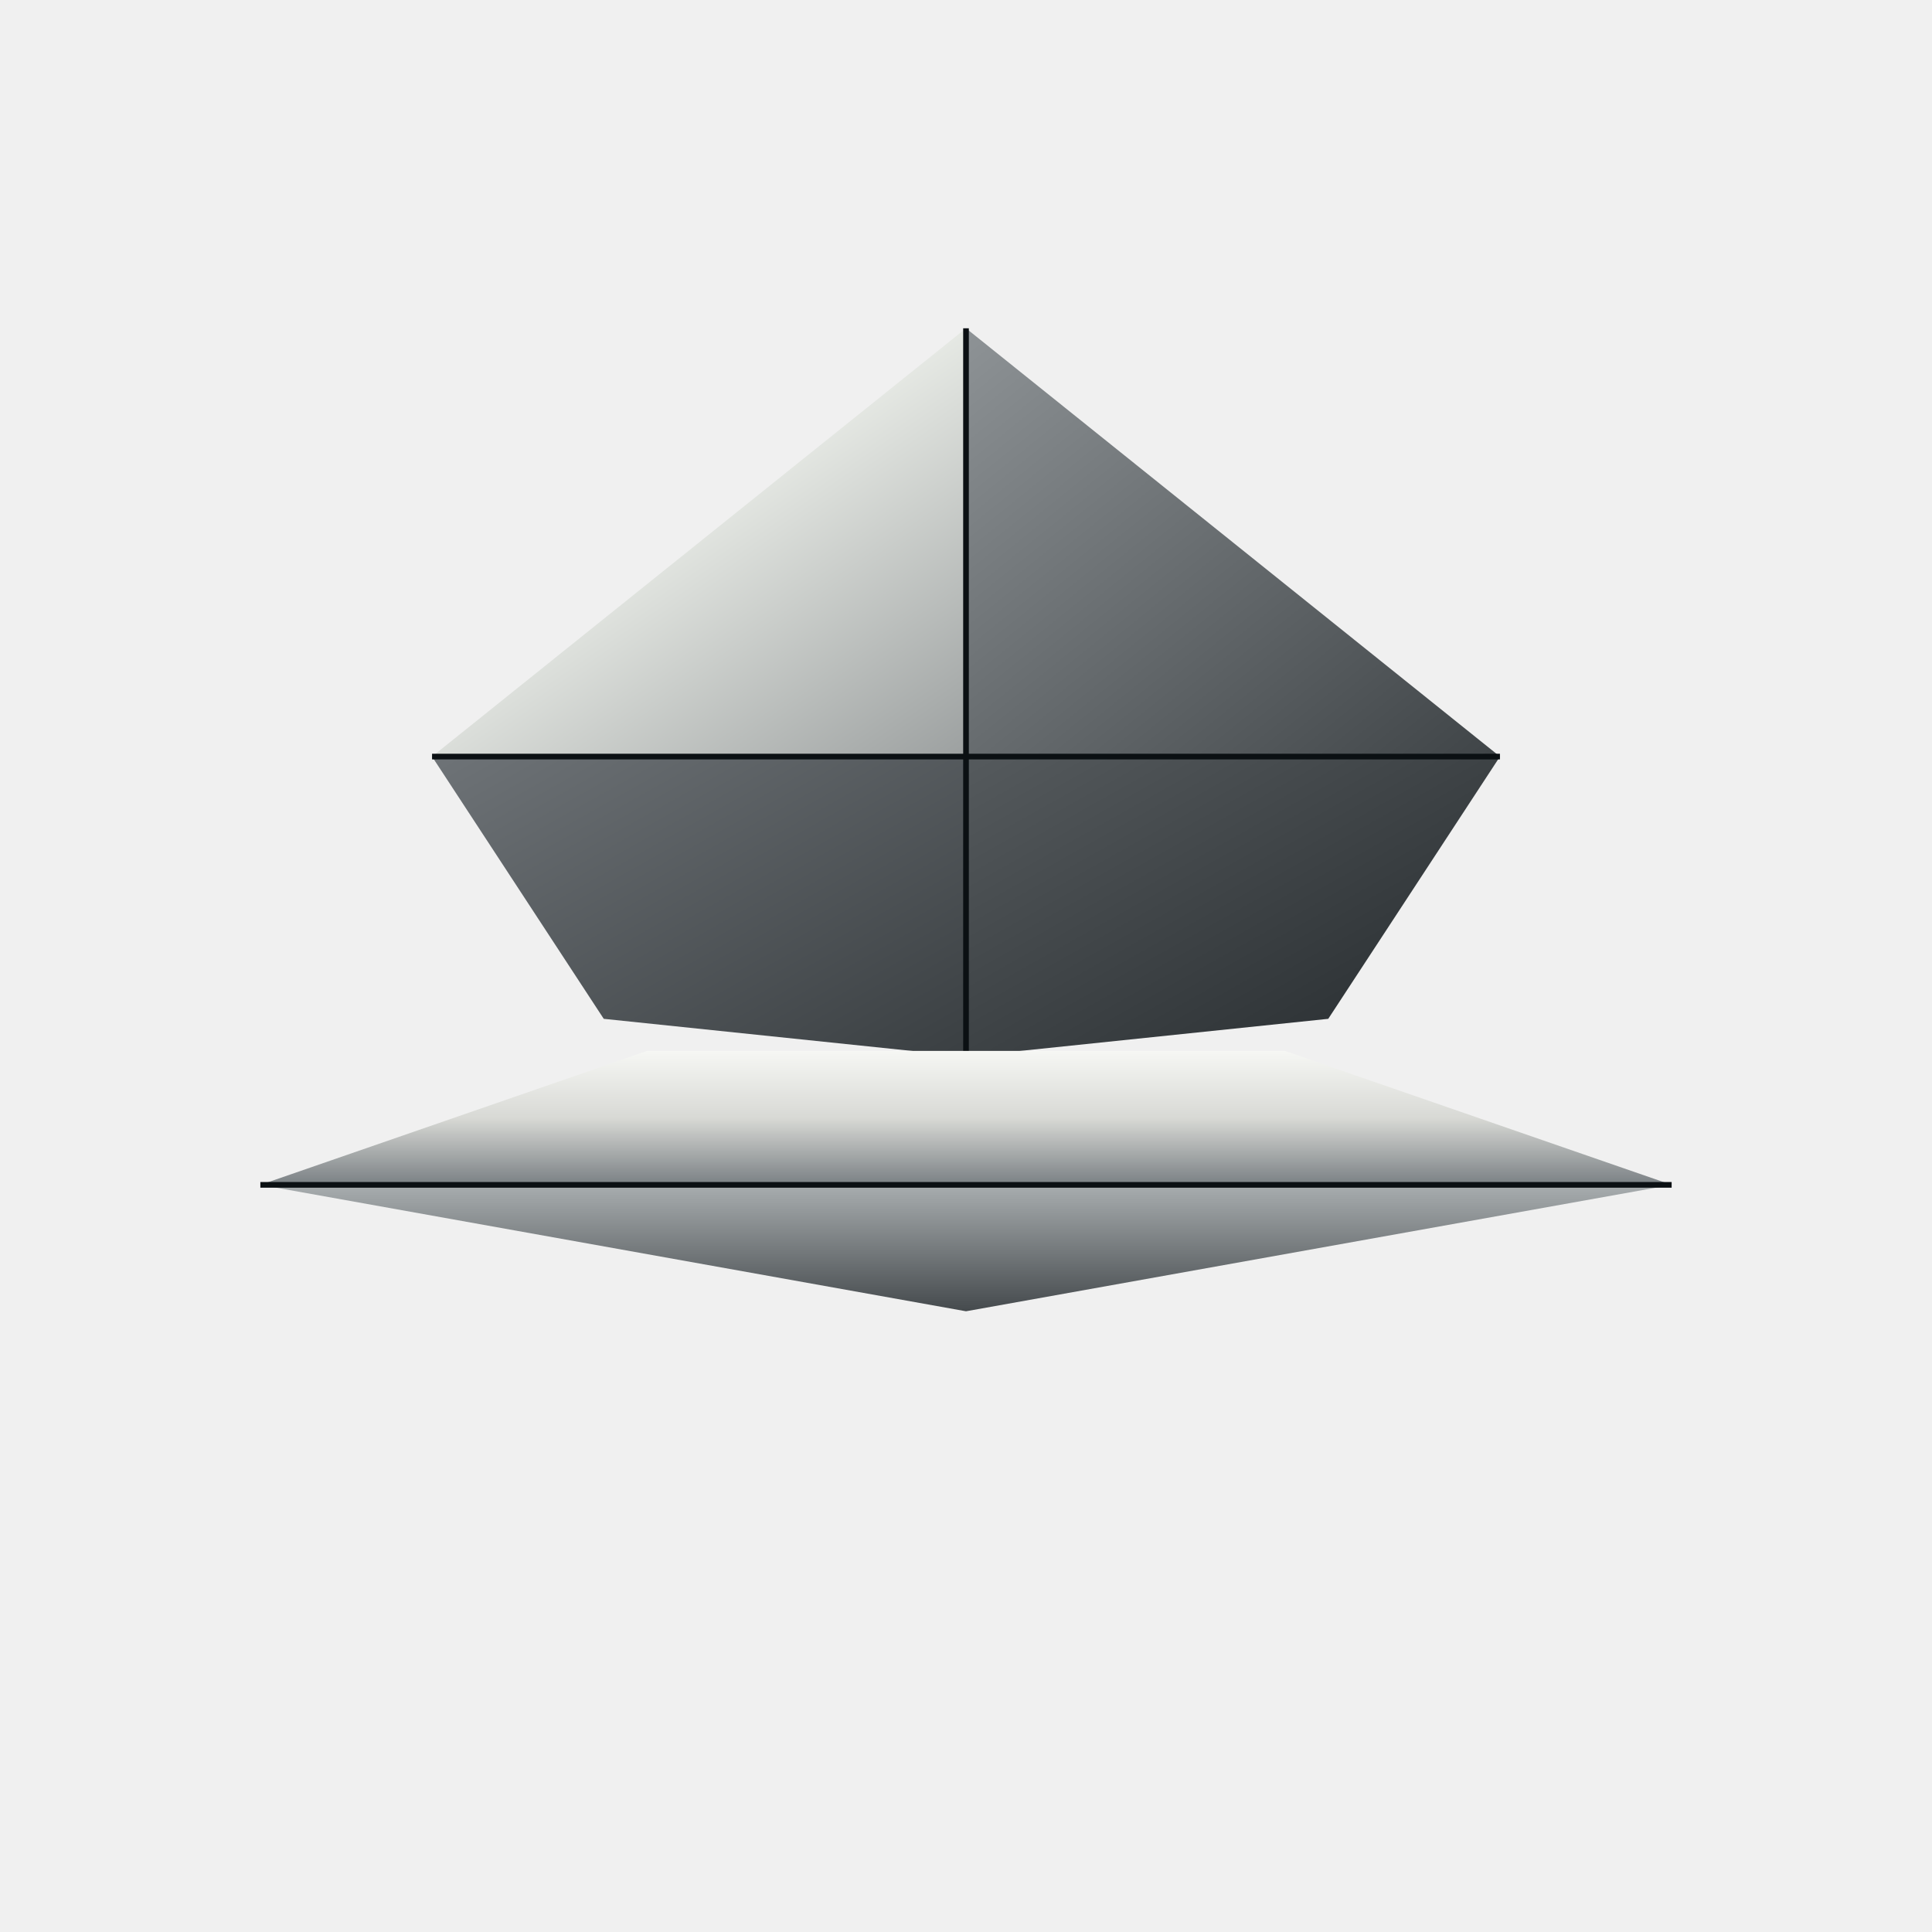
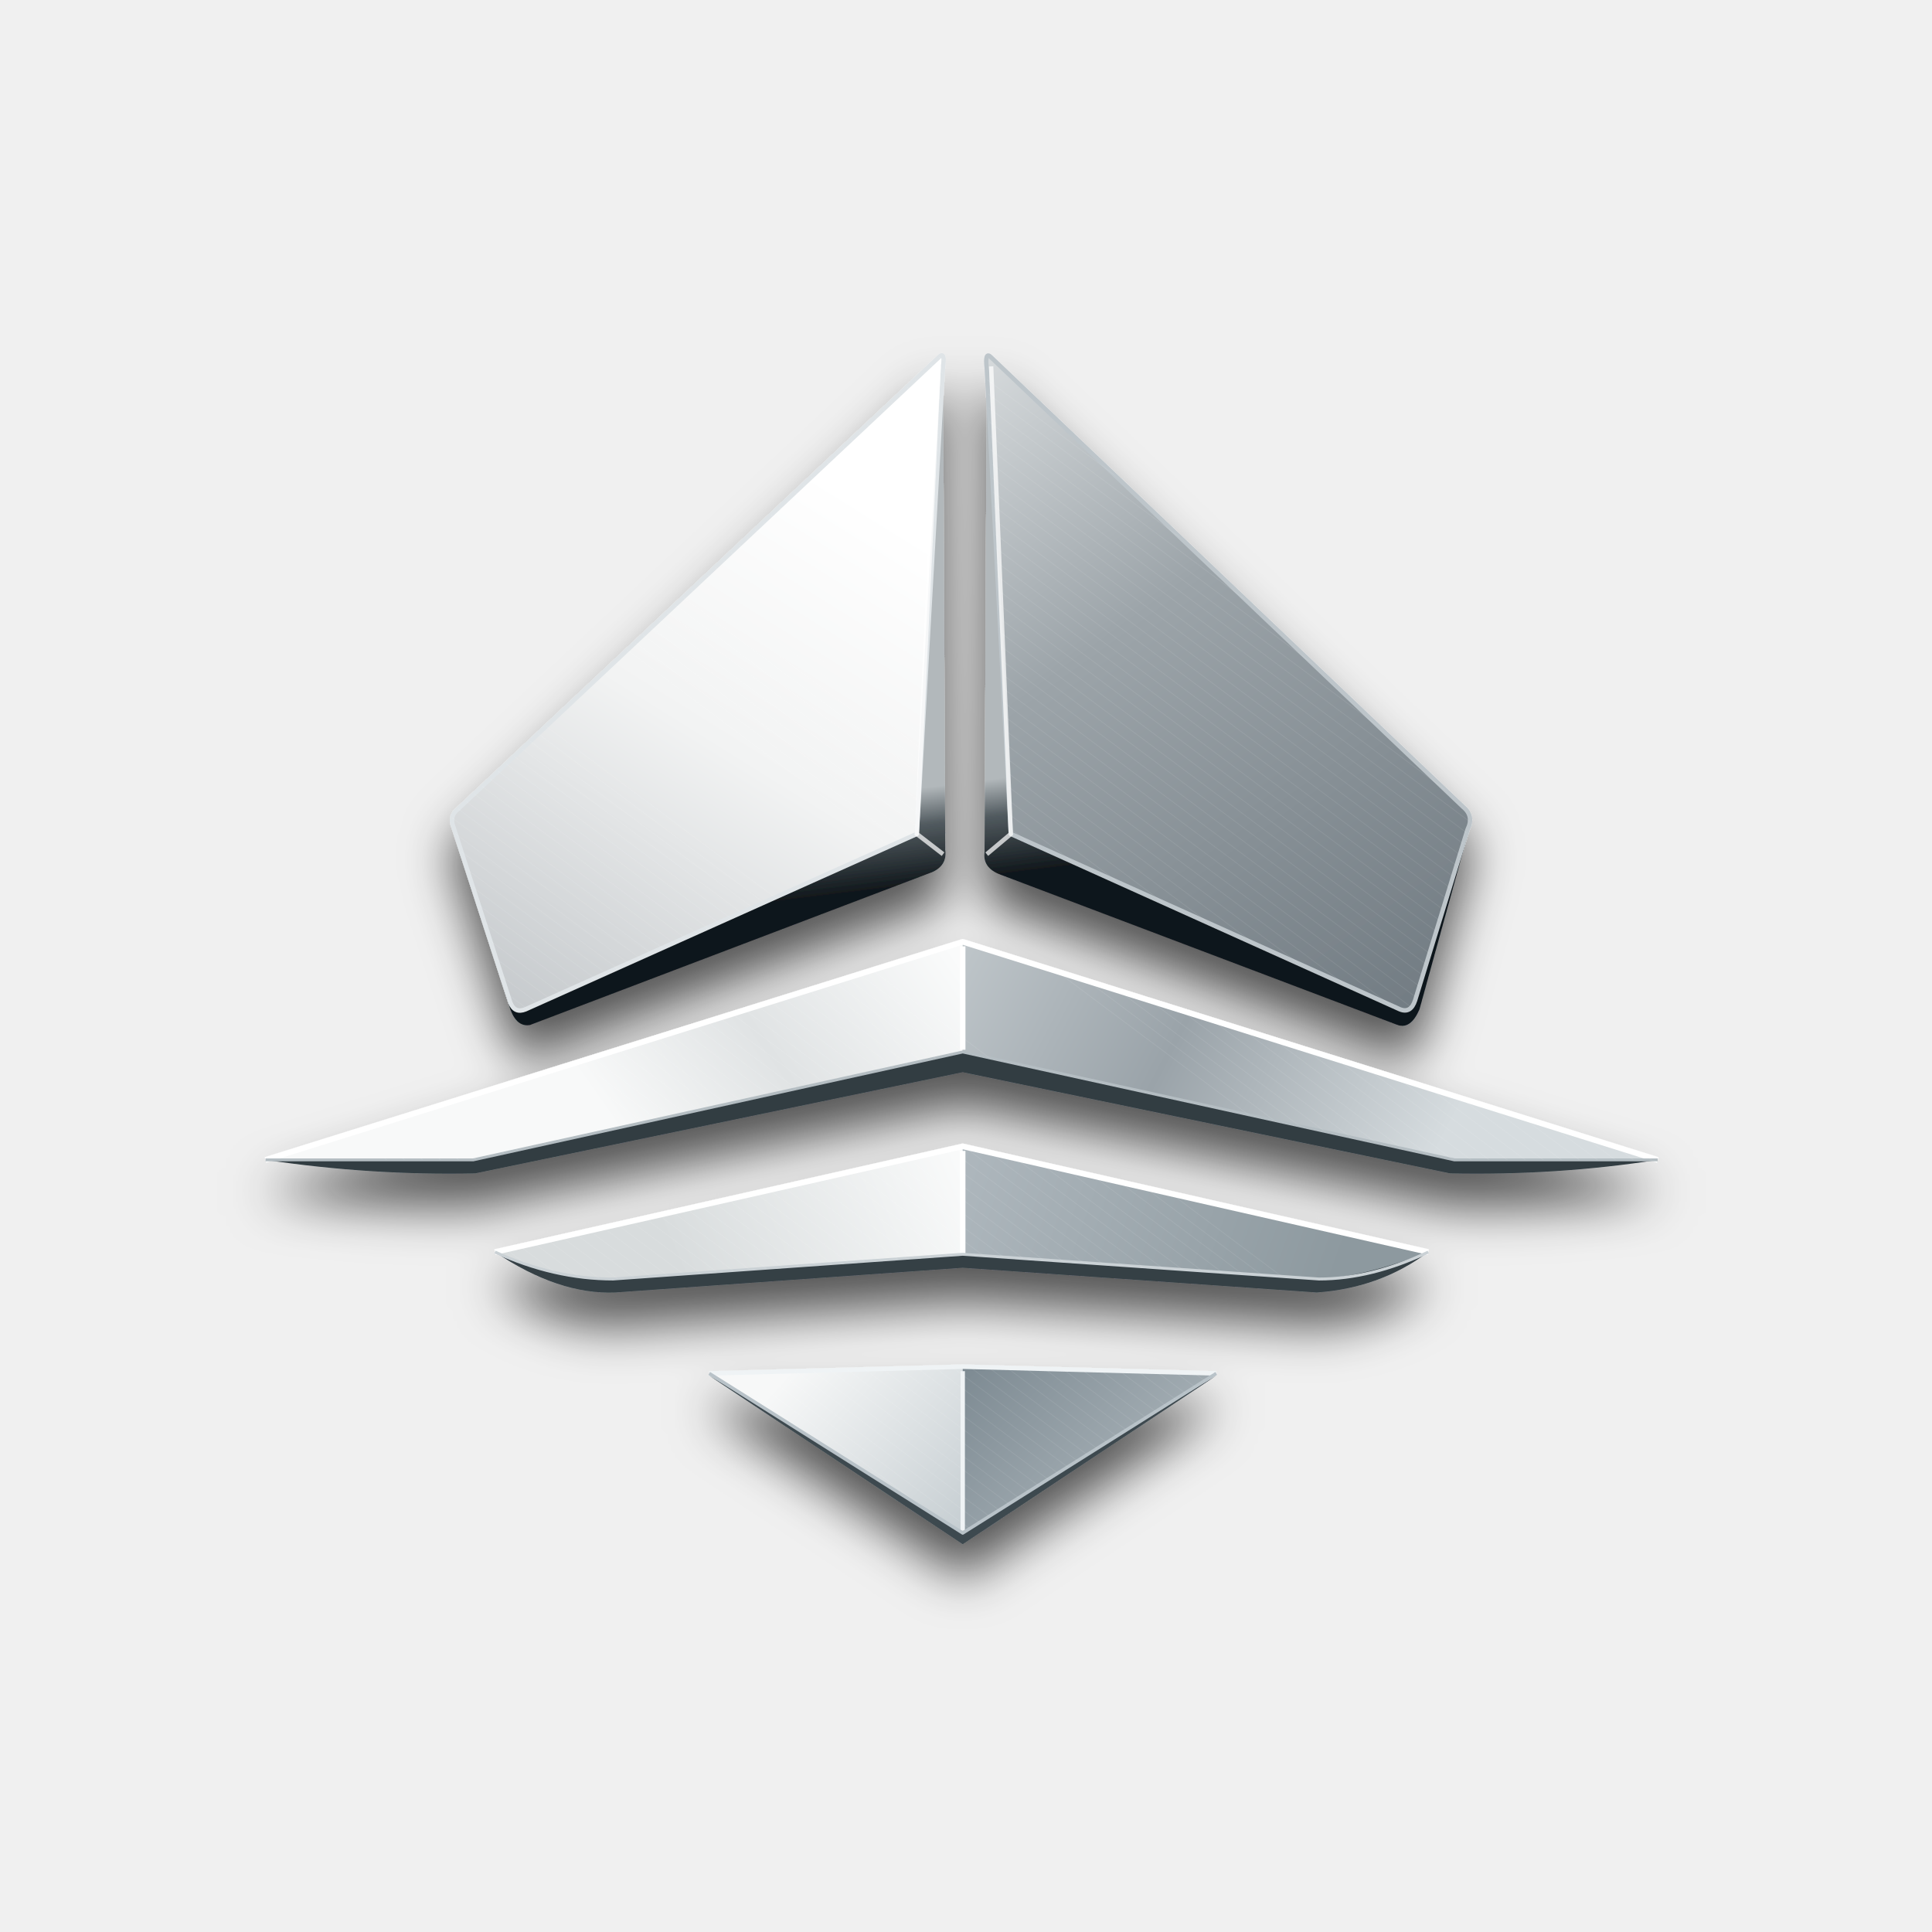
- <svg xmlns="http://www.w3.org/2000/svg" viewBox="0 0 1024 1024" width="1024" height="1024" role="img" aria-label="SOGN SAFE symbol">
+ <svg xmlns="http://www.w3.org/2000/svg" width="1024" height="1024" viewBox="184.5 91 884 859.5" preserveAspectRatio="none" fill="none">
  <defs>
-     <linearGradient id="bowTL" x1="0.15" y1="0" x2="1" y2="1">
-       <stop offset="0" stop-color="#FFFFFF" />
-       <stop offset="0.40" stop-color="#E8EBE6" />
-       <stop offset="1" stop-color="#9CA0A0" />
+     <linearGradient id="tile" x1="626" y1="91" x2="626" y2="949" gradientUnits="userSpaceOnUse">
+       <stop stop-color="#1C262E" />
+       <stop offset=".43" stop-color="#0C1419" />
+       <stop offset="1" stop-color="#050A0D" />
    </linearGradient>
-     <linearGradient id="bowTR" x1="0" y1="0" x2="1" y2="1">
-       <stop offset="0" stop-color="#8E9396" />
-       <stop offset="1" stop-color="#3F4447" />
+     <linearGradient id="rim" x1="626" y1="93" x2="626" y2="947" gradientUnits="userSpaceOnUse">
+       <stop stop-color="#52616E" />
+       <stop offset=".38" stop-color="#293740" />
+       <stop offset="1" stop-color="#18242B" />
    </linearGradient>
-     <linearGradient id="bowBevelL" x1="0" y1="0" x2="1" y2="1">
-       <stop offset="0" stop-color="#6E7377" />
-       <stop offset="1" stop-color="#3A3F42" />
+     <linearGradient id="leftMetal" x1="550" y1="296" x2="405" y2="535" gradientUnits="userSpaceOnUse">
+       <stop stop-color="#FFFFFF" />
+       <stop offset=".45" stop-color="#F2F3F3" />
+       <stop offset="1" stop-color="#C5C9CC" />
    </linearGradient>
-     <linearGradient id="bowBevelR" x1="0" y1="0" x2="1" y2="1">
-       <stop offset="0" stop-color="#555A5D" />
-       <stop offset="1" stop-color="#252A2D" />
+     <linearGradient id="rightMetal" x1="635" y1="253" x2="835" y2="537" gradientUnits="userSpaceOnUse">
+       <stop stop-color="#D5D9DB" />
+       <stop offset=".38" stop-color="#9CA4A9" />
+       <stop offset="1" stop-color="#727C83" />
    </linearGradient>
-     <linearGradient id="chevTop" x1="0" y1="0" x2="0" y2="1">
-       <stop offset="0" stop-color="#F6F7F4" />
-       <stop offset="0.5" stop-color="#D8D9D5" />
-       <stop offset="1" stop-color="#7A8084" />
+     <linearGradient id="edge" x1="619" y1="440" x2="624" y2="482" gradientUnits="userSpaceOnUse">
+       <stop stop-color="#B2B8BB" />
+       <stop offset=".38" stop-color="#525B60" />
+       <stop offset="1" stop-color="#11181C" />
    </linearGradient>
-     <linearGradient id="chevBottom" x1="0" y1="0" x2="0" y2="1">
-       <stop offset="0" stop-color="#A8ADAF" />
-       <stop offset="1" stop-color="#454A4D" />
+     <linearGradient id="bandLeft" x1="623" y1="518" x2="485" y2="618" gradientUnits="userSpaceOnUse">
+       <stop stop-color="#FAFBFB" />
+       <stop offset=".55" stop-color="#E0E3E4" />
+       <stop offset="1" stop-color="#F8F9F9" />
    </linearGradient>
+     <linearGradient id="bandRight" x1="626" y1="512" x2="831" y2="623" gradientUnits="userSpaceOnUse">
+       <stop stop-color="#BEC5C9" />
+       <stop offset=".45" stop-color="#9AA3A9" />
+       <stop offset="1" stop-color="#D6DCDF" />
+     </linearGradient>
+     <linearGradient id="lowerLeft" x1="625" y1="602" x2="497" y2="659" gradientUnits="userSpaceOnUse">
+       <stop stop-color="#FAFBFB" />
+       <stop offset="1" stop-color="#D8DCDD" />
+     </linearGradient>
+     <linearGradient id="lowerRight" x1="626" y1="601" x2="794" y2="663" gradientUnits="userSpaceOnUse">
+       <stop stop-color="#AEB7BD" />
+       <stop offset="1" stop-color="#8D999F" />
+     </linearGradient>
+     <linearGradient id="tipLeft" x1="547" y1="700" x2="626" y2="774" gradientUnits="userSpaceOnUse">
+       <stop stop-color="#F7F8F8" />
+       <stop offset="1" stop-color="#C5CDD1" />
+     </linearGradient>
+     <linearGradient id="tipRight" x1="626" y1="701" x2="690" y2="766" gradientUnits="userSpaceOnUse">
+       <stop stop-color="#7E8B93" />
+       <stop offset="1" stop-color="#A5AFB5" />
+     </linearGradient>
+     <filter id="tileShadow" x="-.2" y="-.2" width="1.4" height="1.5" color-interpolation-filters="sRGB">
+       <feDropShadow dx="0" dy="25" stdDeviation="23" flood-color="#161A1D" flood-opacity=".42" />
+     </filter>
+     <filter id="metalShadow" x="-.2" y="-.2" width="1.4" height="1.5" color-interpolation-filters="sRGB">
+       <feDropShadow dx="0" dy="15" stdDeviation="11" flood-color="#000000" flood-opacity=".65" />
+     </filter>
+     <clipPath id="metalClip">
+       <path d="M614 250 Q617 247 616 254 L604 462 L425 540 Q420 542 418 537 L392 459 Q390 454 394 451 Z M638 250 Q635 247 636 255 L647 462 L825 540 Q830 542 832 536 L856 460 Q859 454 854 450 Z M306 607 L625 510 L943 607 L850 607 L625 559 L401 607 Z M411 648 L625 601 L838 648 Q809 659 788 660 L625 649 L465 660 Q438 660 411 648 Z M509 702 L625 699 L741 702 L625 773 Z" />
+     </clipPath>
  </defs>
-   <path id="Ship Top Left" d="M 512 174 L 229 401 L 512 401 Z" fill="url(#bowTL)" />
-   <path id="Ship Top Right" d="M 512 174 L 795 401 L 512 401 Z" fill="url(#bowTR)" />
-   <path id="Ship Bevel Left" d="M 229 401 L 320 540 L 512 560 L 512 401 Z" fill="url(#bowBevelL)" />
-   <path id="Ship Bevel Right" d="M 795 401 L 704 540 L 512 560 L 512 401 Z" fill="url(#bowBevelR)" />
-   <line id="Ship Horizontal Seam" x1="229" y1="401" x2="795" y2="401" stroke="#0B1013" stroke-width="3" />
-   <line id="Ship Vertical Seam" x1="512" y1="174" x2="512" y2="560" stroke="#0B1013" stroke-width="3" />
-   <path id="Wave 1 Top" d="M 343 557 L 681 557 L 886 628 L 138 628 Z" fill="url(#chevTop)" />
-   <path id="Wave 1 Bottom" d="M 138 628 L 886 628 L 512 695 Z" fill="url(#chevBottom)" />
-   <line id="Wave 1 Seam" x1="138" y1="628" x2="886" y2="628" stroke="#0B1013" stroke-width="3" />
-   <path id="Wave 2" d="M 334 743 L 690 743 L 512 837 Z" fill="url(#wave2Top)" />
+   <g id="App-icon">
+     <g id="Silver-symbol" filter="url(#metalShadow)">
+       <g id="Upper-panels">
+         <path id="Left-panel-depth" d="M392 458 L418 540 Q421 548 427 547 L611 479 Q618 476 617 469 L616 252 L603 462 L423 539 Z" fill="url(#edge)" />
+         <path id="Right-panel-depth" d="M636 252 L635 470 Q634 477 642 480 L824 547 Q830 549 834 540 L857 459 L826 540 L647 462 Z" fill="url(#edge)" />
+         <path id="Left-panel-face" d="M614 250 Q617 247 616 254 L604 462 L425 540 Q420 542 418 537 L392 459 Q390 454 394 451 Z" fill="url(#leftMetal)" stroke="#DFE4E7" stroke-width="2" stroke-linejoin="round" />
+         <path id="Right-panel-face" d="M638 250 Q635 247 636 255 L647 462 L825 540 Q830 542 832 536 L856 460 Q859 454 854 450 Z" fill="url(#rightMetal)" stroke="#BDC5CA" stroke-width="2" stroke-linejoin="round" />
+         <path id="Bright-inside-bevel" d="M614 254 L604 462 L616 471 M638 254 L647 462 L636 471" stroke="#FFFFFF" stroke-opacity=".72" stroke-width="2" />
+       </g>
+       <g id="Wide-folded-tier">
+         <path id="Wide-tier-depth" d="M306 607 Q354 614 402 613 L625 568 L848 613 Q897 614 943 607 L850 605 L625 559 L401 605 Z" fill="#333D43" />
+         <path id="Wide-tier-left" d="M306 607 L625 510 L625 559 L401 607 Z" fill="url(#bandLeft)" />
+         <path id="Wide-tier-right" d="M625 510 L943 607 L850 607 L625 559 Z" fill="url(#bandRight)" />
+         <path id="Wide-tier-light" d="M306 607 L625 510 L943 607 M625 512 L625 558" stroke="#FFFFFF" stroke-width="2.5" stroke-linejoin="round" />
+         <path d="M306 607 L401 607 L625 559 L850 607 L943 607" stroke="#B4BDC2" stroke-width="1.3" />
+       </g>
+       <g id="Lower-folded-tier">
+         <path id="Lower-tier-depth" d="M411 648 Q440 667 466 666 L625 655 L787 666 Q816 664 838 648 L788 659 L625 647 L465 659 Z" fill="#343F45" />
+         <path id="Lower-tier-left" d="M411 648 L625 601 L625 649 L465 660 Q438 660 411 648 Z" fill="url(#lowerLeft)" />
+         <path id="Lower-tier-right" d="M625 601 L838 648 Q809 659 788 660 L625 649 Z" fill="url(#lowerRight)" />
+         <path id="Lower-tier-light" d="M411 648 L625 601 L838 648 M625 603 L625 649" stroke="#FFFFFF" stroke-width="2.5" stroke-linejoin="round" />
+         <path d="M411 648 Q438 660 465 660 L625 649 L788 660 Q812 660 838 648" stroke="#CAD1D5" stroke-width="1.3" />
+       </g>
+       <g id="Solid-triangular-tip">
+         <path id="Tip-depth" d="M509 703 L625 778 L741 703 L625 769 Z" fill="#3E494F" />
+         <path id="Tip-left" d="M509 702 L625 699 L625 773 Z" fill="url(#tipLeft)" />
+         <path id="Tip-right" d="M625 699 L741 702 L625 773 Z" fill="url(#tipRight)" />
+         <path id="Tip-light" d="M509 702 L625 699 L741 702 M625 701 L625 772" stroke="#EFF3F5" stroke-width="2" stroke-linejoin="round" />
+         <path d="M509 702 L625 773 L741 702" stroke="#B8C2C8" stroke-width="1.5" stroke-linejoin="round" />
+       </g>
+       <g id="Brushed-metal-detail" clip-path="url(#metalClip)" stroke="#FFFFFF" stroke-width=".35" opacity=".08">
+         <path d="M360 360L910 760 M360 366L910 766 M360 372L910 772 M360 378L910 778 M360 384L910 784 M360 390L910 790 M360 396L910 796 M360 402L910 802 M360 408L910 808 M360 414L910 814 M360 420L910 820 M360 426L910 826 M360 432L910 832 M360 438L910 838 M360 444L910 844 M360 450L910 850 M360 456L910 856 M360 462L910 862 M360 468L910 868 M360 474L910 874 M360 480L910 880 M360 486L910 886 M360 492L910 892 M360 498L910 898 M360 504L910 904 M360 510L910 910 M360 516L910 916 M360 522L910 922 M360 528L910 928 M360 534L910 934 M360 540L910 940 M360 546L910 946 M360 552L910 952 M360 558L910 958 M360 564L910 964 M360 570L910 970 M360 576L910 976 M360 582L910 982 M360 588L910 988 M360 594L910 994 M360 600L910 1000 M360 606L910 1006 M360 612L910 1012 M360 618L910 1018 M360 624L910 1024 M360 630L910 1030 M360 636L910 1036 M360 642L910 1042 M360 648L910 1048 M360 654L910 1054 M360 660L910 1060 M360 666L910 1066 M360 672L910 1072 M360 678L910 1078 M360 684L910 1084 M360 690L910 1090 M360 696L910 1096 M360 702L910 1102" />
+         <path d="M430 110L980 510 M430 116L980 516 M430 122L980 522 M430 128L980 528 M430 134L980 534 M430 140L980 540 M430 146L980 546 M430 152L980 552 M430 158L980 558 M430 164L980 564 M430 170L980 570 M430 176L980 576 M430 182L980 582 M430 188L980 588 M430 194L980 594 M430 200L980 600 M430 206L980 606 M430 212L980 612 M430 218L980 618 M430 224L980 624 M430 230L980 630 M430 236L980 636 M430 242L980 642 M430 248L980 648 M430 254L980 654 M430 260L980 660 M430 266L980 666 M430 272L980 672 M430 278L980 678 M430 284L980 684 M430 290L980 690 M430 296L980 696 M430 302L980 702 M430 308L980 708 M430 314L980 714 M430 320L980 720 M430 326L980 726 M430 332L980 732 M430 338L980 738 M430 344L980 744 M430 350L980 750" />
+       </g>
+     </g>
+   </g>
</svg>
